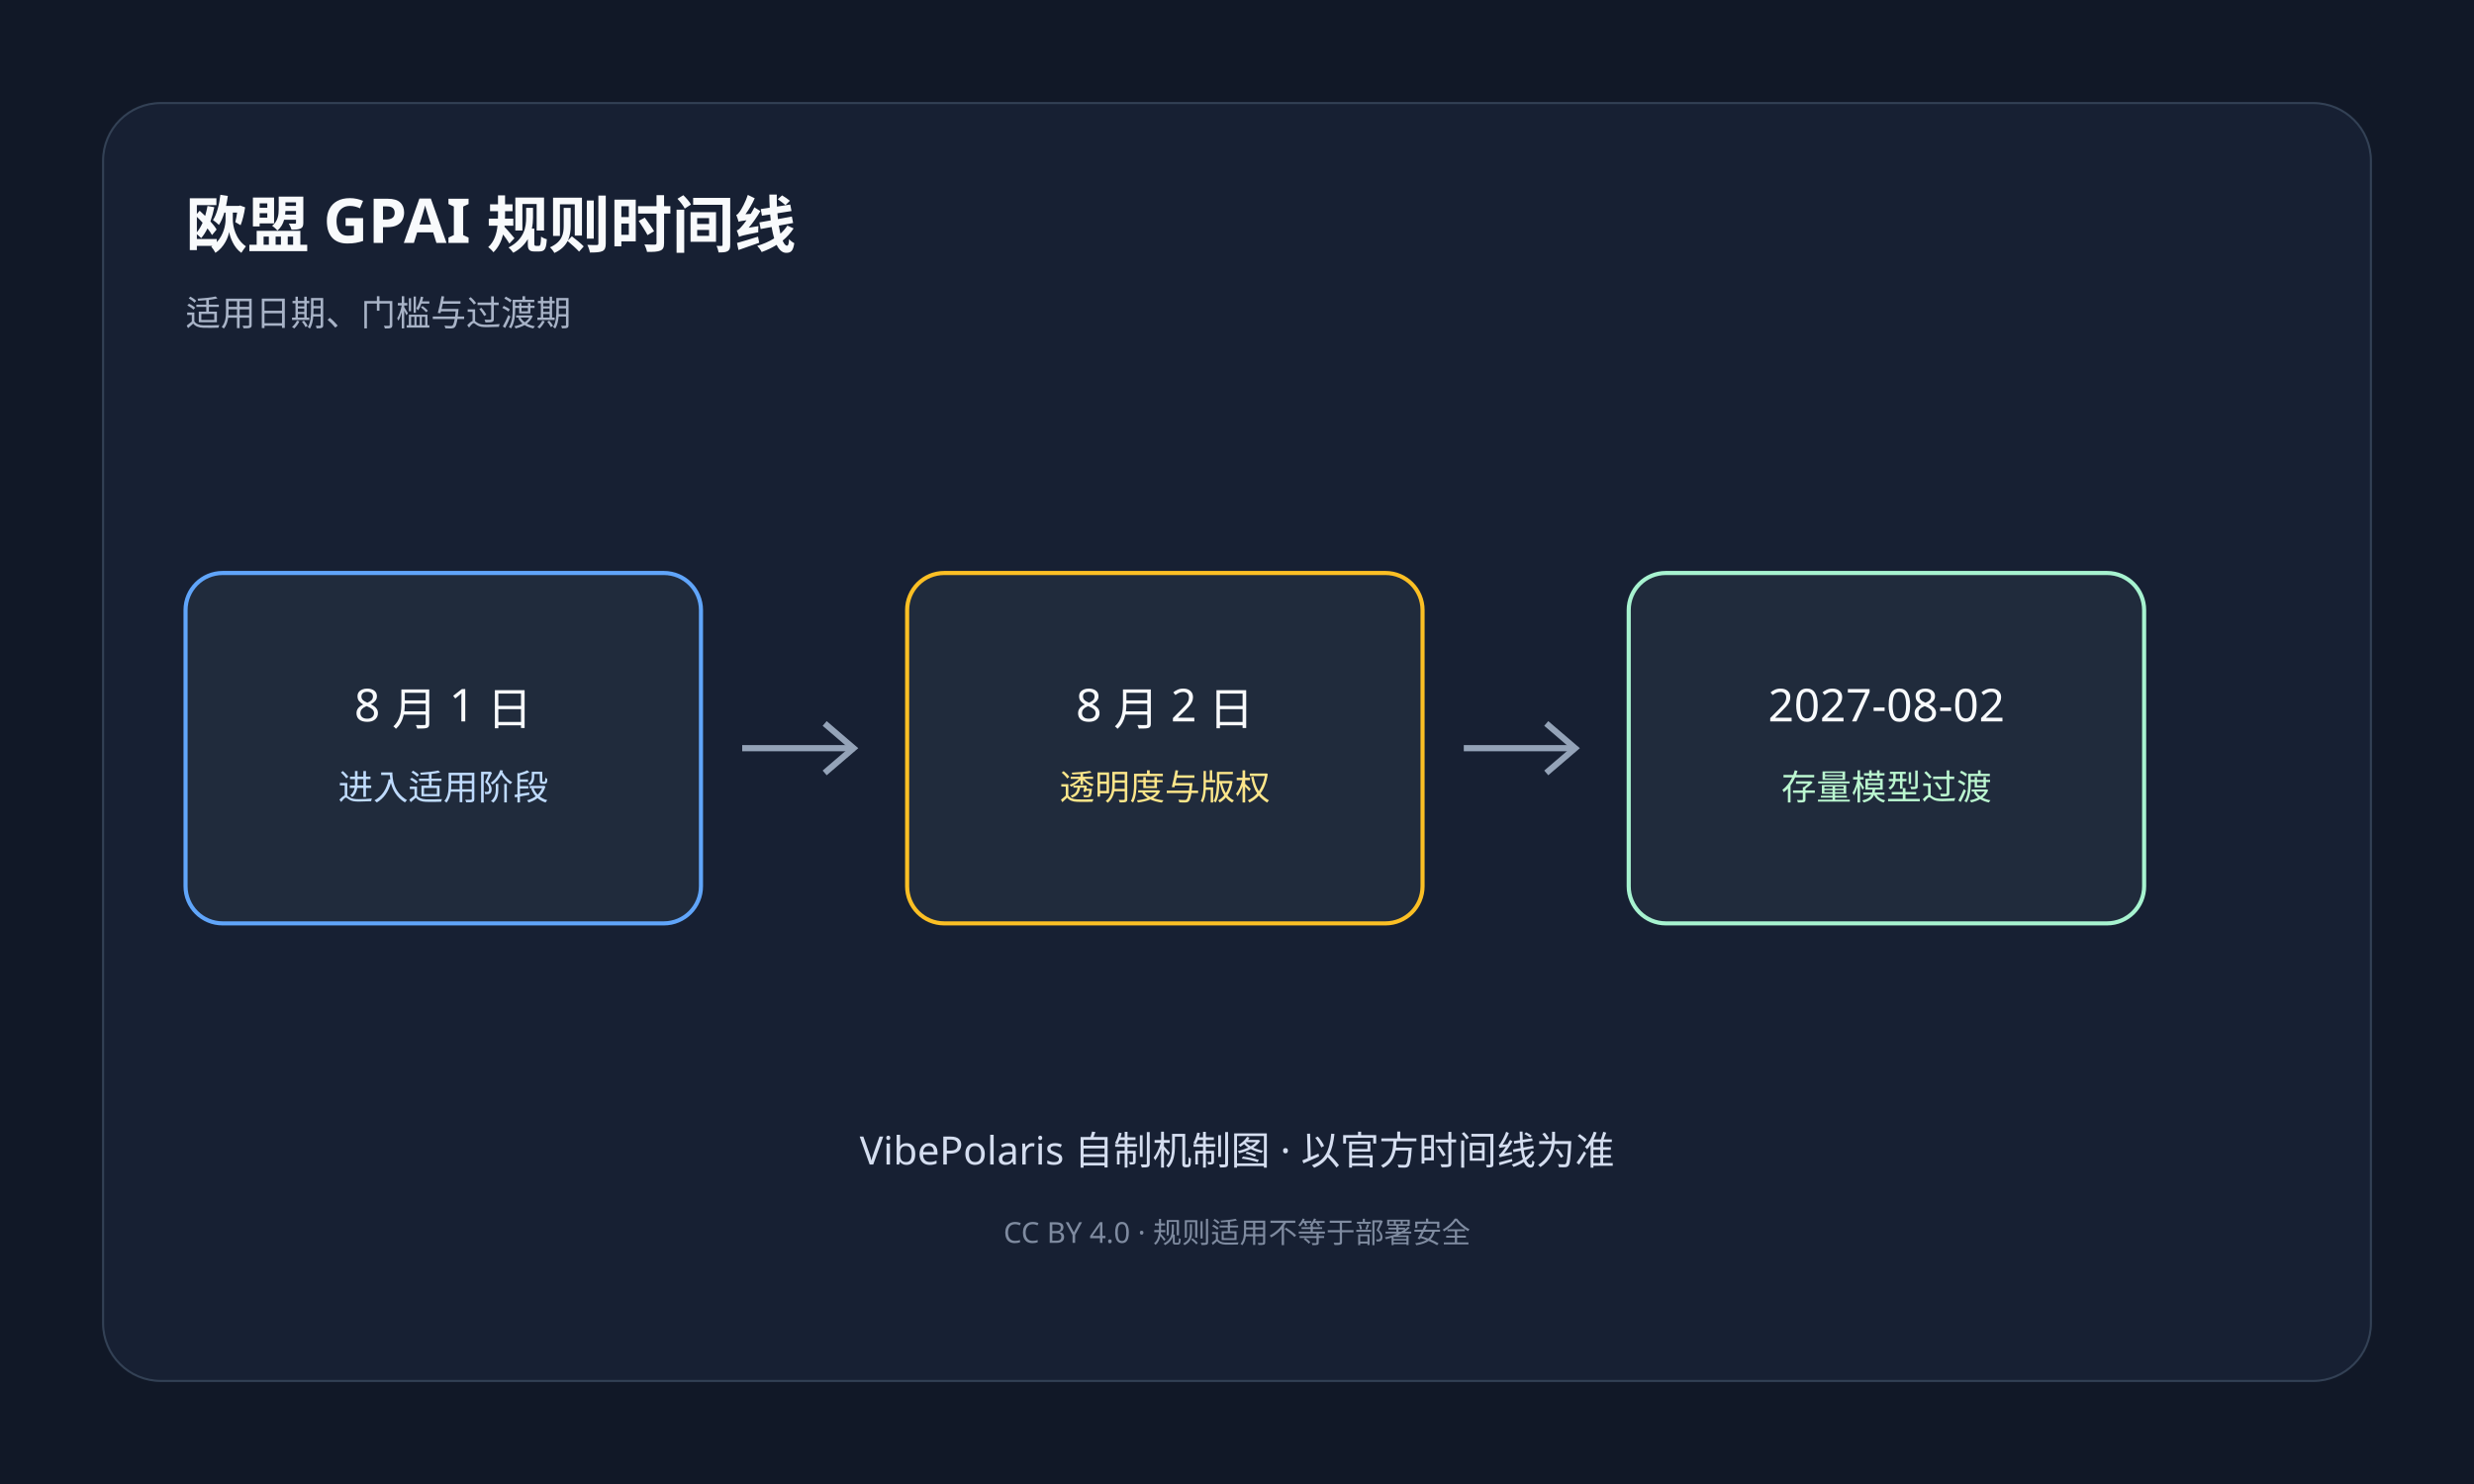
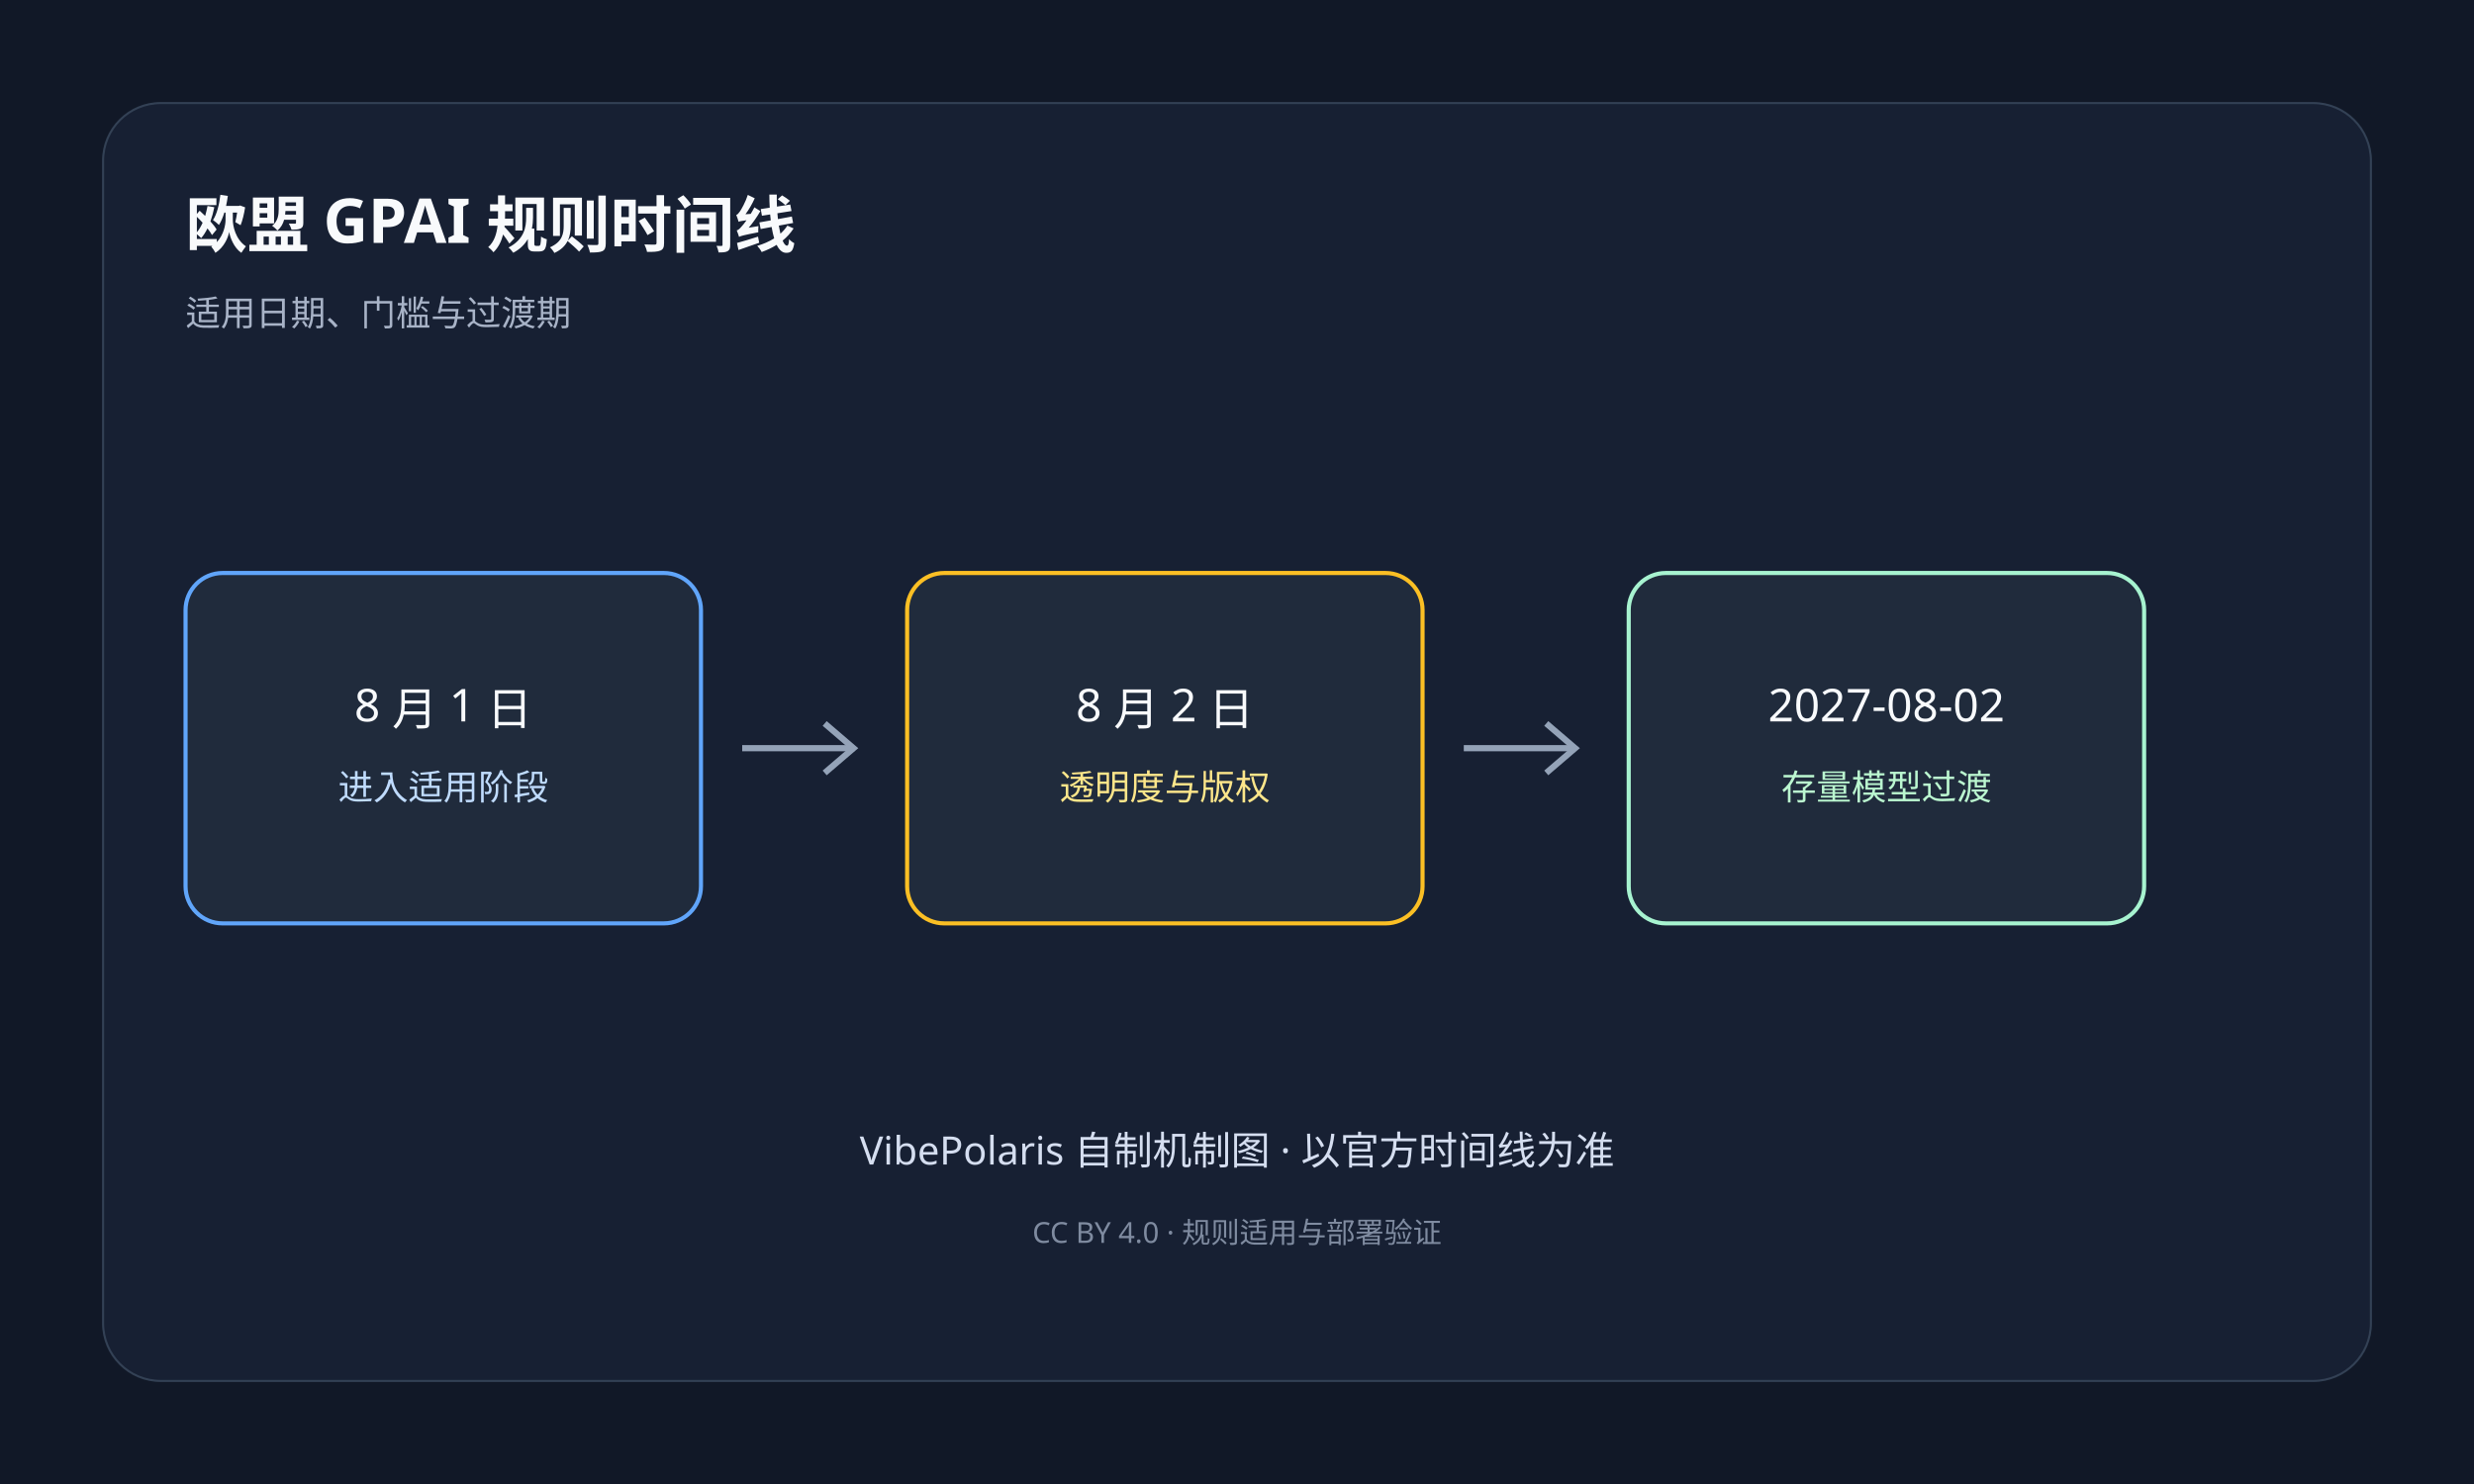
<svg xmlns="http://www.w3.org/2000/svg" viewBox="0 0 1200 720" role="img" aria-labelledby="title desc">
  <rect width="1200" height="720" fill="#111827" />
  <rect x="50" y="50" width="1100" height="620" rx="28" fill="#172033" stroke="#334155" />
  <text x="90" y="120" fill="#f8fafc" font-size="30" font-family="sans-serif" font-weight="700">欧盟 GPAI 规则时间线</text>
  <text x="90" y="158" fill="#a8b3c7" font-size="17" font-family="sans-serif">适用日期、门槛与过渡期</text>
  <rect x="90" y="278" width="250" height="170" rx="18" fill="#202b3c" stroke="#60a5fa" stroke-width="2" />
  <text x="215" y="350" fill="#f8fafc" font-size="22" text-anchor="middle" font-family="sans-serif">8 月 1 日</text>
  <text x="215" y="388" fill="#bfdbfe" font-size="17" text-anchor="middle" font-family="sans-serif">进入适用阶段</text>
  <path d="M 360 363 H 414" stroke="#94a3b8" stroke-width="3" />
  <path d="M 400 351 l 14 12 -14 12" fill="none" stroke="#94a3b8" stroke-width="3" />
  <rect x="440" y="278" width="250" height="170" rx="18" fill="#202b3c" stroke="#fbbf24" stroke-width="2" />
  <text x="565" y="350" fill="#f8fafc" font-size="22" text-anchor="middle" font-family="sans-serif">8 月 2 日</text>
  <text x="565" y="388" fill="#fde68a" font-size="17" text-anchor="middle" font-family="sans-serif">透明度与版权</text>
  <path d="M 710 363 H 764" stroke="#94a3b8" stroke-width="3" />
  <path d="M 750 351 l 14 12 -14 12" fill="none" stroke="#94a3b8" stroke-width="3" />
  <rect x="790" y="278" width="250" height="170" rx="18" fill="#202b3c" stroke="#a7f3d0" stroke-width="2" />
  <text x="915" y="350" fill="#f8fafc" font-size="22" text-anchor="middle" font-family="sans-serif">2027-08-02</text>
  <text x="915" y="388" fill="#bbf7d0" font-size="17" text-anchor="middle" font-family="sans-serif">存量模型过渡</text>
  <text x="600" y="565" fill="#d5def0" font-size="19" text-anchor="middle" font-family="sans-serif">VibePolaris 自制机制图 · 以官方时间线为准</text>
-   <text x="600" y="603" fill="#7f8ba0" font-size="14" text-anchor="middle" font-family="sans-serif">CC BY 4.0 · 规则适用不等于部署安全</text>
+   <text x="600" y="603" fill="#7f8ba0" font-size="14" text-anchor="middle" font-family="sans-serif">CC BY 4.0 · 规则适用与部署验证</text>
</svg>
